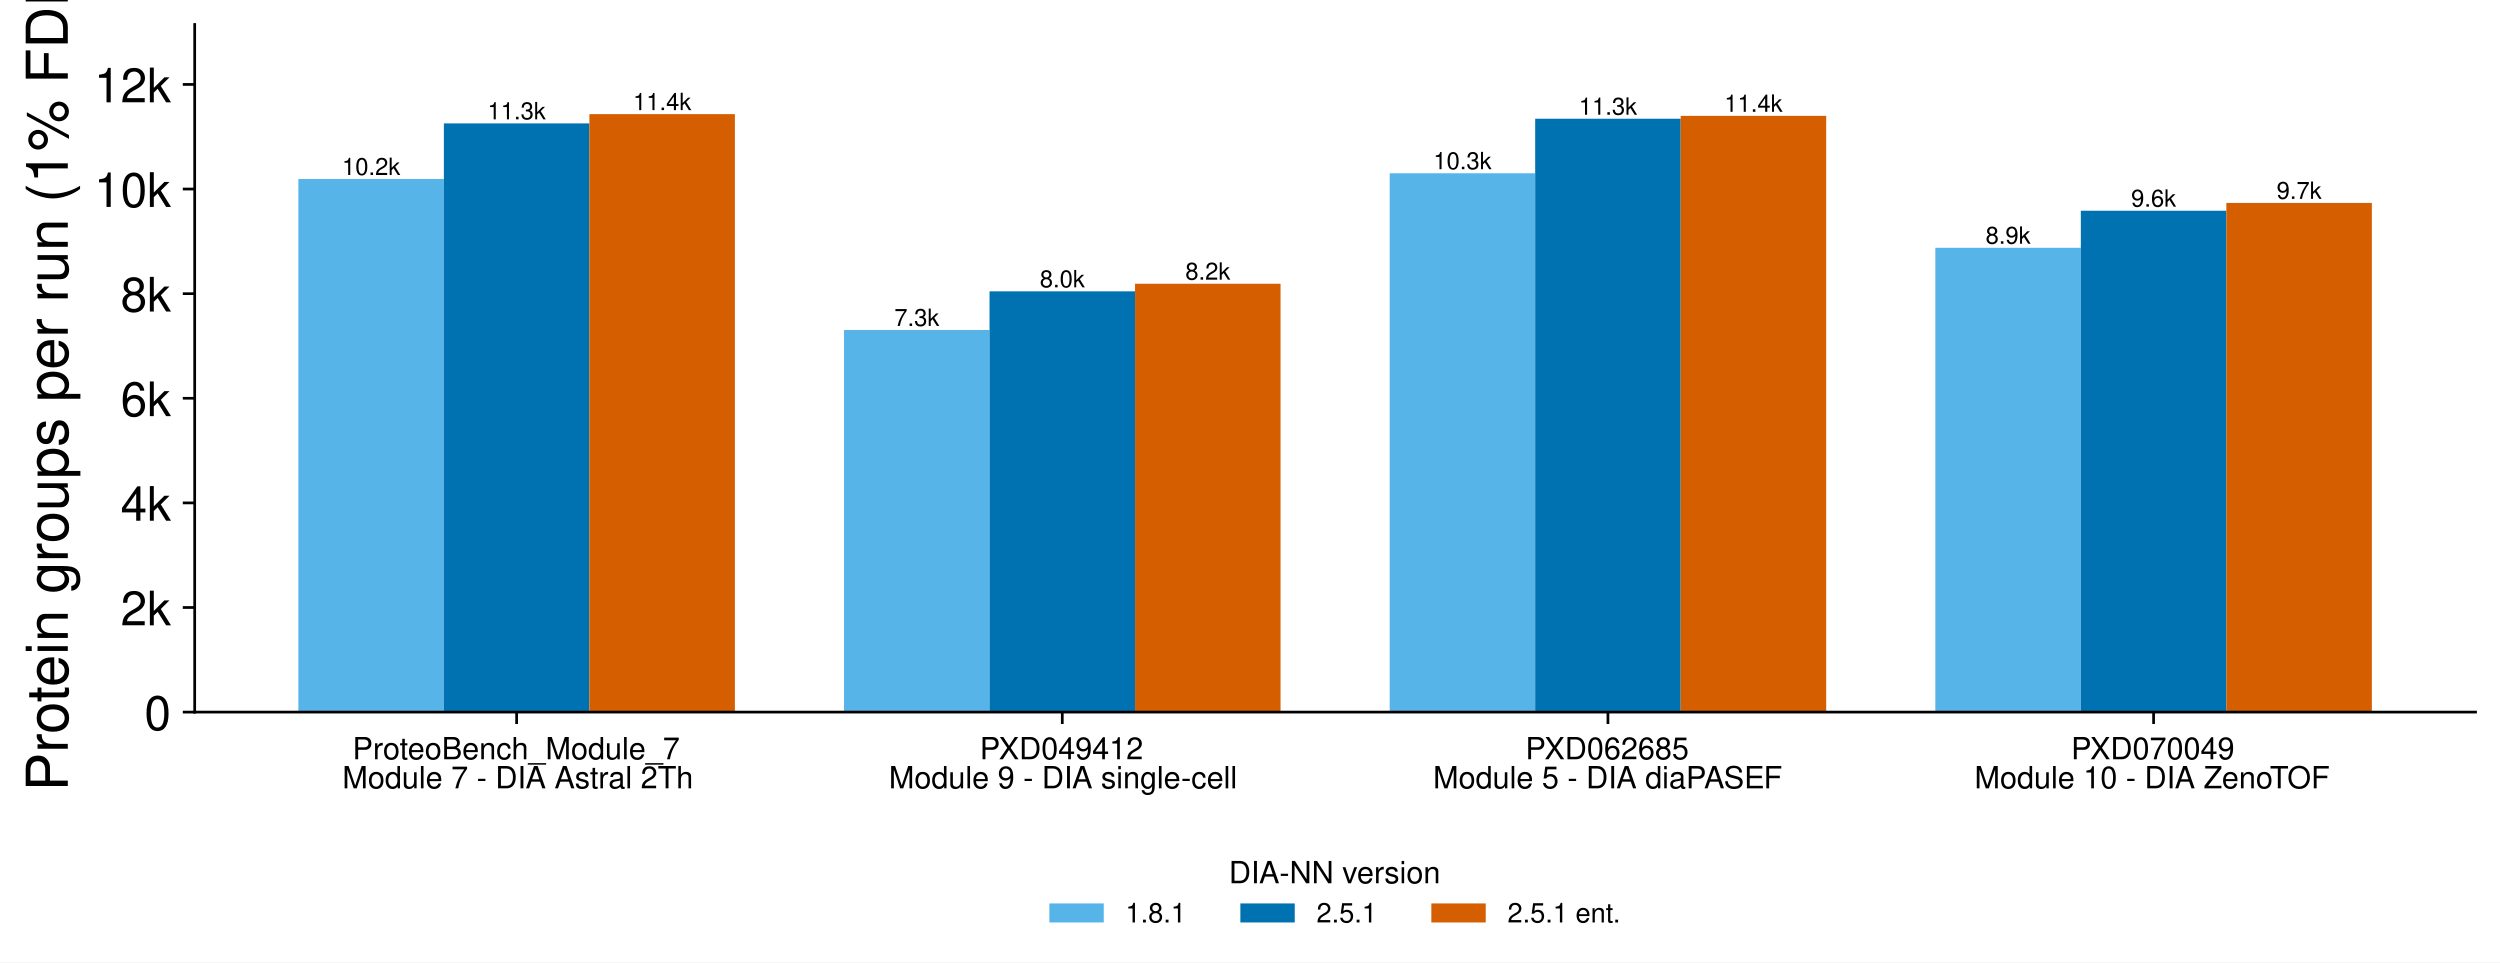
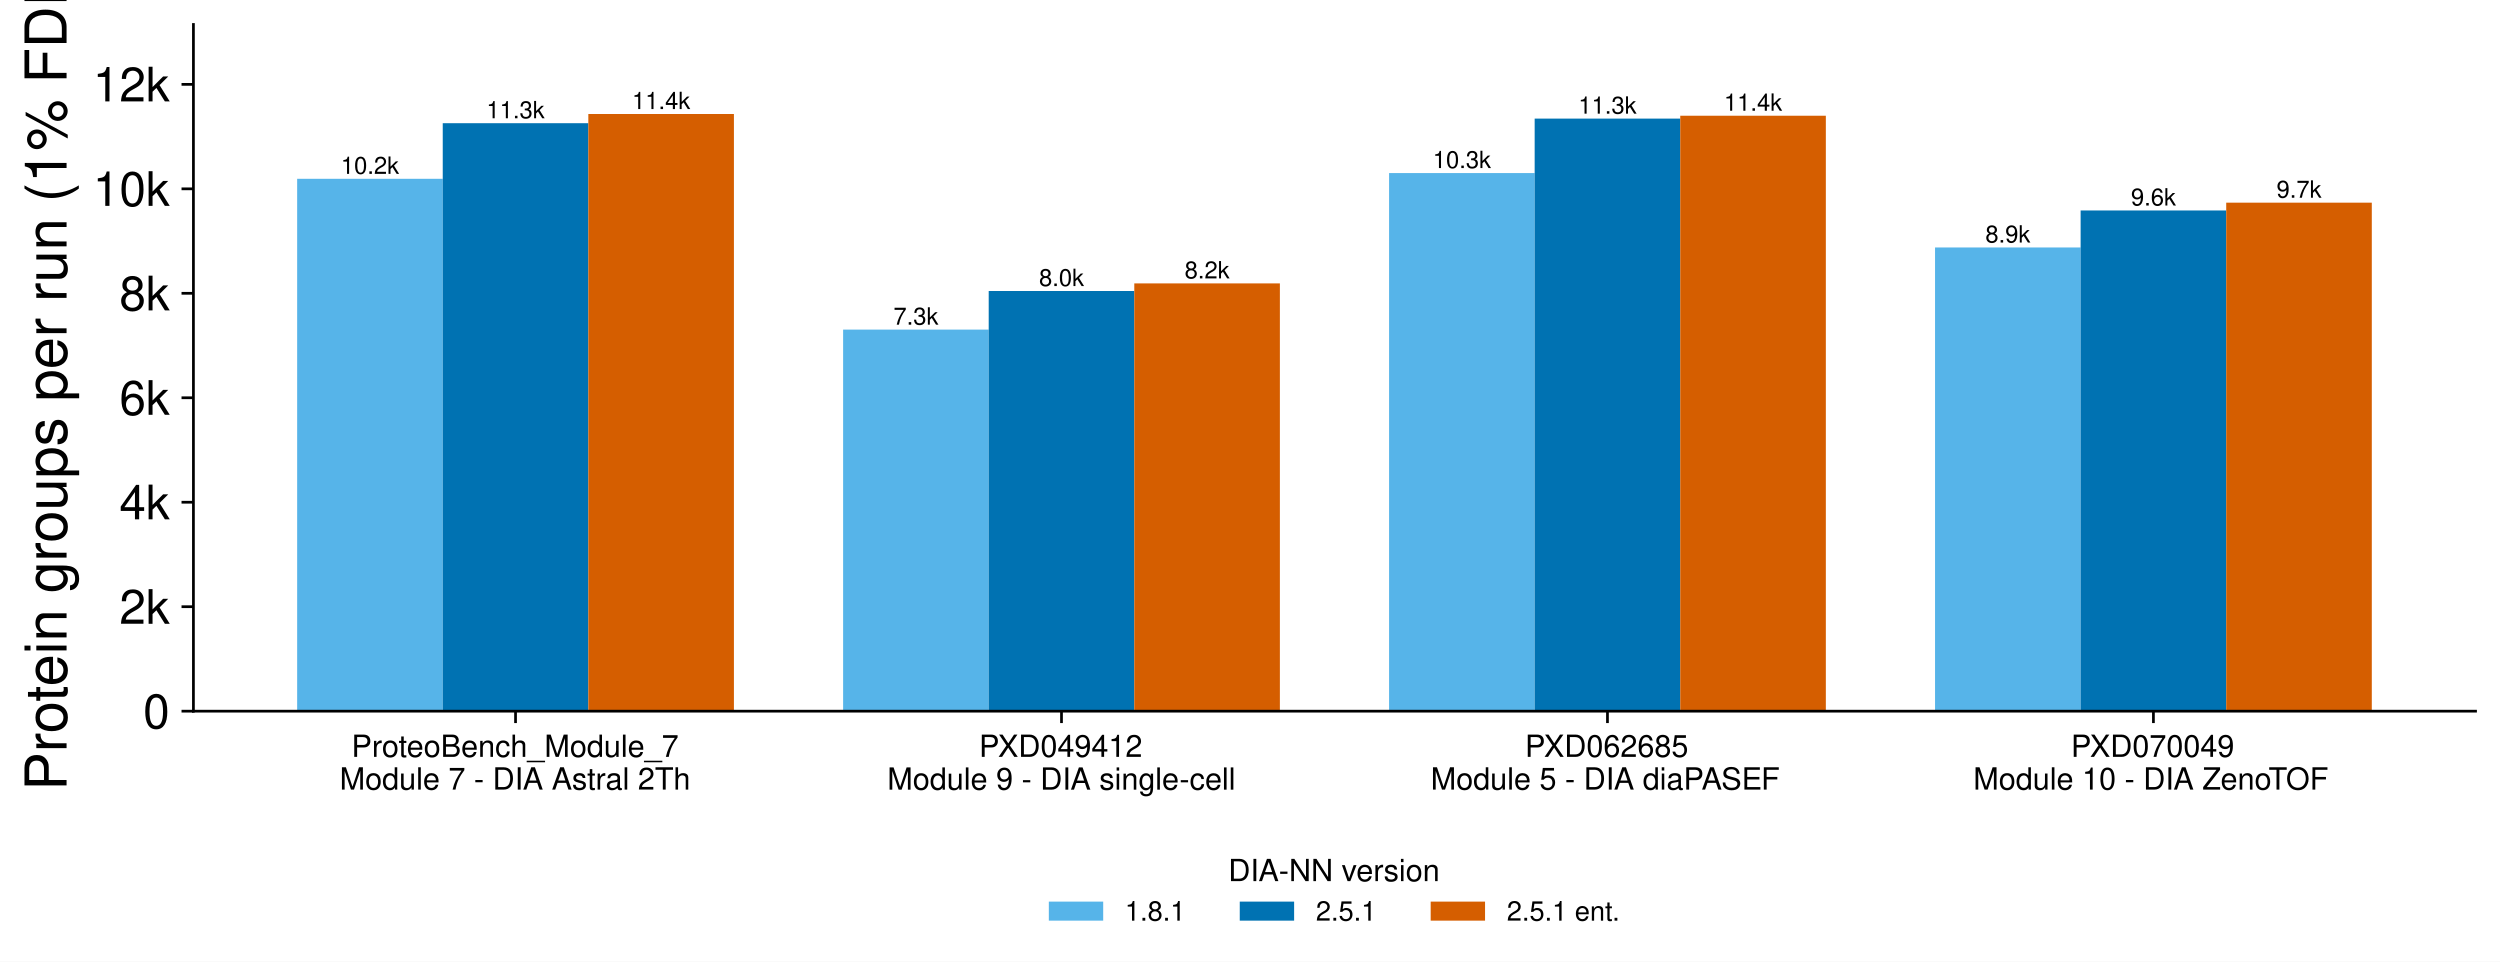
- <svg xmlns="http://www.w3.org/2000/svg" xmlns:xlink="http://www.w3.org/1999/xlink" width="735.532pt" height="283.159pt" viewBox="0 0 735.532 283.159" version="1.1">
+ <svg xmlns="http://www.w3.org/2000/svg" xmlns:xlink="http://www.w3.org/1999/xlink" width="735.776pt" height="283.021pt" viewBox="0 0 735.776 283.021" version="1.1">
  <defs>
    <style type="text/css">*{stroke-linejoin: round; stroke-linecap: butt}</style>
  </defs>
  <g id="figure_1">
    <g id="patch_1">
-       <path d="M 0 283.159  L 735.532 283.159  L 735.532 0  L 0 0  z " style="fill: #ffffff" />
+       <path d="M 0 283.021  L 735.776 283.021  L 735.776 0  L 0 0  z " style="fill: #ffffff" />
    </g>
    <g id="axes_1">
      <g id="patch_2">
-         <path d="M 57.282 209.505  L 728.332 209.505  L 728.332 7.2  L 57.282 7.2  z " style="fill: #ffffff" />
+         <path d="M 56.926 209.304  L 728.576 209.304  L 728.576 7.2  L 56.926 7.2  z " style="fill: #ffffff" />
      </g>
      <g id="patch_3">
-         <path d="M 87.784 209.505  L 130.594 209.505  L 130.594 52.669  L 87.784 52.669  z " clip-path="url(#p0fb512bd03)" style="fill: #56b4e9" />
+         <path d="M 87.455 209.304  L 130.304 209.304  L 130.304 52.624  L 87.455 52.624  z " clip-path="url(#pf541e2c921)" style="fill: #56b4e9" />
      </g>
      <g id="patch_4">
-         <path d="M 248.322 209.505  L 291.133 209.505  L 291.133 97.095  L 248.322 97.095  z " clip-path="url(#p0fb512bd03)" style="fill: #56b4e9" />
+         <path d="M 248.137 209.304  L 290.986 209.304  L 290.986 97.005  L 248.137 97.005  z " clip-path="url(#pf541e2c921)" style="fill: #56b4e9" />
      </g>
      <g id="patch_5">
-         <path d="M 408.861 209.505  L 451.671 209.505  L 451.671 50.976  L 408.861 50.976  z " clip-path="url(#p0fb512bd03)" style="fill: #56b4e9" />
+         <path d="M 408.819 209.304  L 451.668 209.304  L 451.668 50.933  L 408.819 50.933  z " clip-path="url(#pf541e2c921)" style="fill: #56b4e9" />
      </g>
      <g id="patch_6">
-         <path d="M 569.399 209.505  L 612.209 209.505  L 612.209 72.904  L 569.399 72.904  z " clip-path="url(#p0fb512bd03)" style="fill: #56b4e9" />
+         <path d="M 569.501 209.304  L 612.349 209.304  L 612.349 72.839  L 569.501 72.839  z " clip-path="url(#pf541e2c921)" style="fill: #56b4e9" />
      </g>
      <g id="patch_7">
-         <path d="M 130.594 209.505  L 173.405 209.505  L 173.405 36.296  L 130.594 36.296  z " clip-path="url(#p0fb512bd03)" style="fill: #0072b2" />
+         <path d="M 130.304 209.304  L 173.152 209.304  L 173.152 36.267  L 130.304 36.267  z " clip-path="url(#pf541e2c921)" style="fill: #0072b2" />
      </g>
      <g id="patch_8">
-         <path d="M 291.133 209.505  L 333.943 209.505  L 333.943 85.723  L 291.133 85.723  z " clip-path="url(#p0fb512bd03)" style="fill: #0072b2" />
+         <path d="M 290.986 209.304  L 333.834 209.304  L 333.834 85.645  L 290.986 85.645  z " clip-path="url(#pf541e2c921)" style="fill: #0072b2" />
      </g>
      <g id="patch_9">
-         <path d="M 451.671 209.505  L 494.481 209.505  L 494.481 34.942  L 451.671 34.942  z " clip-path="url(#p0fb512bd03)" style="fill: #0072b2" />
+         <path d="M 451.668 209.304  L 494.516 209.304  L 494.516 34.914  L 451.668 34.914  z " clip-path="url(#pf541e2c921)" style="fill: #0072b2" />
      </g>
      <g id="patch_10">
-         <path d="M 612.209 209.505  L 655.019 209.505  L 655.019 61.994  L 612.209 61.994  z " clip-path="url(#p0fb512bd03)" style="fill: #0072b2" />
+         <path d="M 612.349 209.304  L 655.198 209.304  L 655.198 61.94  L 612.349 61.94  z " clip-path="url(#pf541e2c921)" style="fill: #0072b2" />
      </g>
      <g id="patch_11">
-         <path d="M 173.405 209.505  L 216.215 209.505  L 216.215 33.588  L 173.405 33.588  z " clip-path="url(#p0fb512bd03)" style="fill: #d55e00" />
+         <path d="M 173.152 209.304  L 216.001 209.304  L 216.001 33.561  L 173.152 33.561  z " clip-path="url(#pf541e2c921)" style="fill: #d55e00" />
      </g>
      <g id="patch_12">
-         <path d="M 333.943 209.505  L 376.753 209.505  L 376.753 83.476  L 333.943 83.476  z " clip-path="url(#p0fb512bd03)" style="fill: #d55e00" />
+         <path d="M 333.834 209.304  L 376.683 209.304  L 376.683 83.4  L 333.834 83.4  z " clip-path="url(#pf541e2c921)" style="fill: #d55e00" />
      </g>
      <g id="patch_13">
-         <path d="M 494.481 209.505  L 537.291 209.505  L 537.291 34.08  L 494.481 34.08  z " clip-path="url(#p0fb512bd03)" style="fill: #d55e00" />
+         <path d="M 494.516 209.304  L 537.365 209.304  L 537.365 34.053  L 494.516 34.053  z " clip-path="url(#pf541e2c921)" style="fill: #d55e00" />
      </g>
      <g id="patch_14">
-         <path d="M 655.019 209.505  L 697.83 209.505  L 697.83 59.701  L 655.019 59.701  z " clip-path="url(#p0fb512bd03)" style="fill: #d55e00" />
+         <path d="M 655.198 209.304  L 698.046 209.304  L 698.046 59.649  L 655.198 59.649  z " clip-path="url(#pf541e2c921)" style="fill: #d55e00" />
      </g>
      <g id="matplotlib.axis_1">
        <g id="xtick_1">
          <g id="line2d_1">
            <defs>
-               <path id="m12e3b05dff" d="M 0 0  L 0 3.5  " style="stroke: #000000; stroke-width: 0.8" />
+               <path id="m4b35977fa4" d="M 0 0  L 0 3.5  " style="stroke: #000000; stroke-width: 0.8" />
            </defs>
            <g>
-               <use xlink:href="#m12e3b05dff" x="151.999" y="209.505" style="stroke: #000000; stroke-width: 0.8" />
+               <use xlink:href="#m4b35977fa4" x="151.728" y="209.304" style="stroke: #000000; stroke-width: 0.8" />
            </g>
          </g>
          <g id="text_1">
-             <text style="font-size: 9px; font-family: 'Helvetica', 'Arial', 'DejaVu Sans', sans-serif" transform="translate(103.718 223.3894)">ProteoBench_Module_7</text>
-             <text style="font-size: 9px; font-family: 'Helvetica', 'Arial', 'DejaVu Sans', sans-serif" transform="translate(100.7248 231.9367)">Module 7 - DIA Astral 2Th</text>
+             <text style="font-size: 9px; font-family: 'Helvetica', 'Arial', 'DejaVu Sans', sans-serif" transform="translate(103.4467 222.7601)">ProteoBench_Module_7</text>
+             <text style="font-size: 9px; font-family: 'Helvetica', 'Arial', 'DejaVu Sans', sans-serif" transform="translate(99.96134 232.3833)">Module 7 - DIA Astral 2Th</text>
          </g>
        </g>
        <g id="xtick_2">
          <g id="line2d_2">
            <g>
-               <use xlink:href="#m12e3b05dff" x="312.538" y="209.505" style="stroke: #000000; stroke-width: 0.8" />
+               <use xlink:href="#m4b35977fa4" x="312.41" y="209.304" style="stroke: #000000; stroke-width: 0.8" />
            </g>
          </g>
          <g id="text_2">
-             <text style="font-size: 9px; font-family: 'Helvetica', 'Arial', 'DejaVu Sans', sans-serif" transform="translate(288.2701 223.3894)">PXD049412</text>
-             <text style="font-size: 9px; font-family: 'Helvetica', 'Arial', 'DejaVu Sans', sans-serif" transform="translate(261.5155 231.9367)">Module 9 - DIA single-cell</text>
+             <text style="font-size: 9px; font-family: 'Helvetica', 'Arial', 'DejaVu Sans', sans-serif" transform="translate(288.1424 222.7601)">PXD049412</text>
+             <text style="font-size: 9px; font-family: 'Helvetica', 'Arial', 'DejaVu Sans', sans-serif" transform="translate(261.1417 232.4087)">Module 9 - DIA single-cell</text>
          </g>
        </g>
        <g id="xtick_3">
          <g id="line2d_3">
            <g>
-               <use xlink:href="#m12e3b05dff" x="473.076" y="209.505" style="stroke: #000000; stroke-width: 0.8" />
+               <use xlink:href="#m4b35977fa4" x="473.092" y="209.304" style="stroke: #000000; stroke-width: 0.8" />
            </g>
          </g>
          <g id="text_3">
-             <text style="font-size: 9px; font-family: 'Helvetica', 'Arial', 'DejaVu Sans', sans-serif" transform="translate(448.8084 223.3894)">PXD062685</text>
-             <text style="font-size: 9px; font-family: 'Helvetica', 'Arial', 'DejaVu Sans', sans-serif" transform="translate(421.6333 231.9367)">Module 5 - DIA diaPASEF</text>
+             <text style="font-size: 9px; font-family: 'Helvetica', 'Arial', 'DejaVu Sans', sans-serif" transform="translate(448.8242 222.7601)">PXD062685</text>
+             <text style="font-size: 9px; font-family: 'Helvetica', 'Arial', 'DejaVu Sans', sans-serif" transform="translate(421.0711 232.3833)">Module 5 - DIA diaPASEF</text>
          </g>
        </g>
        <g id="xtick_4">
          <g id="line2d_4">
            <g>
-               <use xlink:href="#m12e3b05dff" x="633.614" y="209.505" style="stroke: #000000; stroke-width: 0.8" />
+               <use xlink:href="#m4b35977fa4" x="633.774" y="209.304" style="stroke: #000000; stroke-width: 0.8" />
            </g>
          </g>
          <g id="text_4">
-             <text style="font-size: 9px; font-family: 'Helvetica', 'Arial', 'DejaVu Sans', sans-serif" transform="translate(609.3466 223.3894)">PXD070049</text>
-             <text style="font-size: 9px; font-family: 'Helvetica', 'Arial', 'DejaVu Sans', sans-serif" transform="translate(580.9228 231.9367)">Module 10 - DIA ZenoTOF</text>
+             <text style="font-size: 9px; font-family: 'Helvetica', 'Arial', 'DejaVu Sans', sans-serif" transform="translate(609.506 222.7601)">PXD070049</text>
+             <text style="font-size: 9px; font-family: 'Helvetica', 'Arial', 'DejaVu Sans', sans-serif" transform="translate(580.7573 232.3833)">Module 10 - DIA ZenoTOF</text>
          </g>
        </g>
      </g>
      <g id="matplotlib.axis_2">
        <g id="ytick_1">
          <g id="line2d_5">
            <defs>
-               <path id="m8f1c20f20b" d="M 0 0  L -3.5 0  " style="stroke: #000000; stroke-width: 0.8" />
+               <path id="m84f2585970" d="M 0 0  L -3.5 0  " style="stroke: #000000; stroke-width: 0.8" />
            </defs>
            <g>
-               <use xlink:href="#m8f1c20f20b" x="57.282" y="209.505" style="stroke: #000000; stroke-width: 0.8" />
+               <use xlink:href="#m84f2585970" x="56.926" y="209.304" style="stroke: #000000; stroke-width: 0.8" />
            </g>
          </g>
          <g id="text_5">
-             <text style="font-size: 14px; font-family: 'Helvetica', 'Arial', 'DejaVu Sans', sans-serif; text-anchor: end" x="50.282" y="214.755" transform="rotate(-0 50.28187 214.7553)">0</text>
+             <text style="font-size: 14px; font-family: 'Helvetica', 'Arial', 'DejaVu Sans', sans-serif; text-anchor: end" x="49.926" y="214.325" transform="rotate(-0 49.92594 214.3254)">0</text>
          </g>
        </g>
        <g id="ytick_2">
          <g id="line2d_6">
            <g>
-               <use xlink:href="#m8f1c20f20b" x="57.282" y="178.729" style="stroke: #000000; stroke-width: 0.8" />
+               <use xlink:href="#m84f2585970" x="56.926" y="178.558" style="stroke: #000000; stroke-width: 0.8" />
            </g>
          </g>
          <g id="text_6">
-             <text style="font-size: 14px; font-family: 'Helvetica', 'Arial', 'DejaVu Sans', sans-serif; text-anchor: end" x="50.282" y="183.979" transform="rotate(-0 50.28187 183.979)">2k</text>
+             <text style="font-size: 14px; font-family: 'Helvetica', 'Arial', 'DejaVu Sans', sans-serif; text-anchor: end" x="49.926" y="183.58" transform="rotate(-0 49.92594 183.5797)">2k</text>
          </g>
        </g>
        <g id="ytick_3">
          <g id="line2d_7">
            <g>
-               <use xlink:href="#m8f1c20f20b" x="57.282" y="147.953" style="stroke: #000000; stroke-width: 0.8" />
+               <use xlink:href="#m84f2585970" x="56.926" y="147.813" style="stroke: #000000; stroke-width: 0.8" />
            </g>
          </g>
          <g id="text_7">
-             <text style="font-size: 14px; font-family: 'Helvetica', 'Arial', 'DejaVu Sans', sans-serif; text-anchor: end" x="50.282" y="153.203" transform="rotate(-0 50.28187 153.2026)">4k</text>
+             <text style="font-size: 14px; font-family: 'Helvetica', 'Arial', 'DejaVu Sans', sans-serif; text-anchor: end" x="49.926" y="152.834" transform="rotate(-0 49.92594 152.8339)">4k</text>
          </g>
        </g>
        <g id="ytick_4">
          <g id="line2d_8">
            <g>
-               <use xlink:href="#m8f1c20f20b" x="57.282" y="117.176" style="stroke: #000000; stroke-width: 0.8" />
+               <use xlink:href="#m84f2585970" x="56.926" y="117.067" style="stroke: #000000; stroke-width: 0.8" />
            </g>
          </g>
          <g id="text_8">
-             <text style="font-size: 14px; font-family: 'Helvetica', 'Arial', 'DejaVu Sans', sans-serif; text-anchor: end" x="50.282" y="122.426" transform="rotate(-0 50.28187 122.4262)">6k</text>
+             <text style="font-size: 14px; font-family: 'Helvetica', 'Arial', 'DejaVu Sans', sans-serif; text-anchor: end" x="49.926" y="122.088" transform="rotate(-0 49.92594 122.0882)">6k</text>
          </g>
        </g>
        <g id="ytick_5">
          <g id="line2d_9">
            <g>
-               <use xlink:href="#m8f1c20f20b" x="57.282" y="86.4" style="stroke: #000000; stroke-width: 0.8" />
+               <use xlink:href="#m84f2585970" x="56.926" y="86.321" style="stroke: #000000; stroke-width: 0.8" />
            </g>
          </g>
          <g id="text_9">
-             <text style="font-size: 14px; font-family: 'Helvetica', 'Arial', 'DejaVu Sans', sans-serif; text-anchor: end" x="50.282" y="91.65" transform="rotate(-0 50.28187 91.64989)">8k</text>
+             <text style="font-size: 14px; font-family: 'Helvetica', 'Arial', 'DejaVu Sans', sans-serif; text-anchor: end" x="49.926" y="91.342" transform="rotate(-0 49.92594 91.34247)">8k</text>
          </g>
        </g>
        <g id="ytick_6">
          <g id="line2d_10">
            <g>
-               <use xlink:href="#m8f1c20f20b" x="57.282" y="55.624" style="stroke: #000000; stroke-width: 0.8" />
+               <use xlink:href="#m84f2585970" x="56.926" y="55.575" style="stroke: #000000; stroke-width: 0.8" />
            </g>
          </g>
          <g id="text_10">
-             <text style="font-size: 14px; font-family: 'Helvetica', 'Arial', 'DejaVu Sans', sans-serif; text-anchor: end" x="50.282" y="60.874" transform="rotate(-0 50.28187 60.87353)">10k</text>
+             <text style="font-size: 14px; font-family: 'Helvetica', 'Arial', 'DejaVu Sans', sans-serif; text-anchor: end" x="49.926" y="60.597" transform="rotate(-0 49.92594 60.59674)">10k</text>
          </g>
        </g>
        <g id="ytick_7">
          <g id="line2d_11">
            <g>
-               <use xlink:href="#m8f1c20f20b" x="57.282" y="24.847" style="stroke: #000000; stroke-width: 0.8" />
+               <use xlink:href="#m84f2585970" x="56.926" y="24.83" style="stroke: #000000; stroke-width: 0.8" />
            </g>
          </g>
          <g id="text_11">
-             <text style="font-size: 14px; font-family: 'Helvetica', 'Arial', 'DejaVu Sans', sans-serif; text-anchor: end" x="50.282" y="30.097" transform="rotate(-0 50.28187 30.09717)">12k</text>
+             <text style="font-size: 14px; font-family: 'Helvetica', 'Arial', 'DejaVu Sans', sans-serif; text-anchor: end" x="49.926" y="29.851" transform="rotate(-0 49.92594 29.85101)">12k</text>
          </g>
        </g>
        <g id="text_12">
-           <text style="font-size: 17px; font-family: 'Helvetica', 'Arial', 'DejaVu Sans', sans-serif; text-anchor: middle" x="19.95" y="108.353" transform="rotate(-90 19.95 108.3527)">Protein groups per run (1% FDR)</text>
+           <text style="font-size: 17px; font-family: 'Helvetica', 'Arial', 'DejaVu Sans', sans-serif; text-anchor: middle" x="19.594" y="108.252" transform="rotate(-90 19.59406 108.252)">Protein groups per run (1% FDR)</text>
        </g>
      </g>
      <g id="patch_15">
-         <path d="M 57.282 209.505  L 57.282 7.2  " style="fill: none; stroke: #000000; stroke-width: 0.8; stroke-linejoin: miter; stroke-linecap: square" />
+         <path d="M 56.926 209.304  L 56.926 7.2  " style="fill: none; stroke: #000000; stroke-width: 0.8; stroke-linejoin: miter; stroke-linecap: square" />
      </g>
      <g id="patch_16">
-         <path d="M 57.282 209.505  L 728.332 209.505  " style="fill: none; stroke: #000000; stroke-width: 0.8; stroke-linejoin: miter; stroke-linecap: square" />
+         <path d="M 56.926 209.304  L 728.576 209.304  " style="fill: none; stroke: #000000; stroke-width: 0.8; stroke-linejoin: miter; stroke-linecap: square" />
      </g>
      <g id="text_13">
-         <text style="font-size: 7px; font-family: 'Helvetica', 'Arial', 'DejaVu Sans', sans-serif; text-anchor: middle" x="109.189" y="51.48" transform="rotate(-0 109.1893 51.47954)">10.2k</text>
+         <text style="font-size: 7px; font-family: 'Helvetica', 'Arial', 'DejaVu Sans', sans-serif; text-anchor: middle" x="108.88" y="51.165" transform="rotate(-0 108.8797 51.16468)">10.2k</text>
      </g>
      <g id="text_14">
-         <text style="font-size: 7px; font-family: 'Helvetica', 'Arial', 'DejaVu Sans', sans-serif; text-anchor: middle" x="269.728" y="95.905" transform="rotate(-0 269.7275 95.90522)">7.3k</text>
+         <text style="font-size: 7px; font-family: 'Helvetica', 'Arial', 'DejaVu Sans', sans-serif; text-anchor: middle" x="269.562" y="95.546" transform="rotate(-0 269.5615 95.54615)">7.3k</text>
      </g>
      <g id="text_15">
-         <text style="font-size: 7px; font-family: 'Helvetica', 'Arial', 'DejaVu Sans', sans-serif; text-anchor: middle" x="430.266" y="49.787" transform="rotate(-0 430.2658 49.78684)">10.3k</text>
+         <text style="font-size: 7px; font-family: 'Helvetica', 'Arial', 'DejaVu Sans', sans-serif; text-anchor: middle" x="430.243" y="49.474" transform="rotate(-0 430.2434 49.47367)">10.3k</text>
      </g>
      <g id="text_16">
-         <text style="font-size: 7px; font-family: 'Helvetica', 'Arial', 'DejaVu Sans', sans-serif; text-anchor: middle" x="590.804" y="71.715" transform="rotate(-0 590.8041 71.715)">8.9k</text>
+         <text style="font-size: 7px; font-family: 'Helvetica', 'Arial', 'DejaVu Sans', sans-serif; text-anchor: middle" x="590.925" y="71.38" transform="rotate(-0 590.9252 71.38)">8.9k</text>
      </g>
      <g id="text_17">
-         <text style="font-size: 7px; font-family: 'Helvetica', 'Arial', 'DejaVu Sans', sans-serif; text-anchor: middle" x="151.999" y="35.107" transform="rotate(-0 151.9995 35.10652)">11.3k</text>
+         <text style="font-size: 7px; font-family: 'Helvetica', 'Arial', 'DejaVu Sans', sans-serif; text-anchor: middle" x="151.728" y="34.808" transform="rotate(-0 151.7282 34.80795)">11.3k</text>
      </g>
      <g id="text_18">
-         <text style="font-size: 7px; font-family: 'Helvetica', 'Arial', 'DejaVu Sans', sans-serif; text-anchor: middle" x="312.538" y="84.533" transform="rotate(-0 312.5377 84.53335)">8.0k</text>
+         <text style="font-size: 7px; font-family: 'Helvetica', 'Arial', 'DejaVu Sans', sans-serif; text-anchor: middle" x="312.41" y="84.186" transform="rotate(-0 312.41 84.1856)">8.0k</text>
      </g>
      <g id="text_19">
-         <text style="font-size: 7px; font-family: 'Helvetica', 'Arial', 'DejaVu Sans', sans-serif; text-anchor: middle" x="473.076" y="33.752" transform="rotate(-0 473.076 33.75236)">11.3k</text>
+         <text style="font-size: 7px; font-family: 'Helvetica', 'Arial', 'DejaVu Sans', sans-serif; text-anchor: middle" x="473.092" y="33.455" transform="rotate(-0 473.0918 33.45514)">11.3k</text>
      </g>
      <g id="text_20">
-         <text style="font-size: 7px; font-family: 'Helvetica', 'Arial', 'DejaVu Sans', sans-serif; text-anchor: middle" x="633.614" y="60.805" transform="rotate(-0 633.6143 60.80478)">9.6k</text>
+         <text style="font-size: 7px; font-family: 'Helvetica', 'Arial', 'DejaVu Sans', sans-serif; text-anchor: middle" x="633.774" y="60.481" transform="rotate(-0 633.7737 60.48064)">9.6k</text>
      </g>
      <g id="text_21">
-         <text style="font-size: 7px; font-family: 'Helvetica', 'Arial', 'DejaVu Sans', sans-serif; text-anchor: middle" x="194.81" y="32.398" transform="rotate(-0 194.8097 32.3982)">11.4k</text>
+         <text style="font-size: 7px; font-family: 'Helvetica', 'Arial', 'DejaVu Sans', sans-serif; text-anchor: middle" x="194.577" y="32.102" transform="rotate(-0 194.5767 32.10233)">11.4k</text>
      </g>
      <g id="text_22">
-         <text style="font-size: 7px; font-family: 'Helvetica', 'Arial', 'DejaVu Sans', sans-serif; text-anchor: middle" x="355.348" y="82.287" transform="rotate(-0 355.3479 82.28668)">8.2k</text>
+         <text style="font-size: 7px; font-family: 'Helvetica', 'Arial', 'DejaVu Sans', sans-serif; text-anchor: middle" x="355.259" y="81.941" transform="rotate(-0 355.2585 81.94116)">8.2k</text>
      </g>
      <g id="text_23">
-         <text style="font-size: 7px; font-family: 'Helvetica', 'Arial', 'DejaVu Sans', sans-serif; text-anchor: middle" x="515.886" y="32.891" transform="rotate(-0 515.8862 32.89062)">11.4k</text>
+         <text style="font-size: 7px; font-family: 'Helvetica', 'Arial', 'DejaVu Sans', sans-serif; text-anchor: middle" x="515.94" y="32.594" transform="rotate(-0 515.9403 32.59426)">11.4k</text>
      </g>
      <g id="text_24">
-         <text style="font-size: 7px; font-family: 'Helvetica', 'Arial', 'DejaVu Sans', sans-serif; text-anchor: middle" x="676.424" y="58.512" transform="rotate(-0 676.4245 58.51194)">9.7k</text>
+         <text style="font-size: 7px; font-family: 'Helvetica', 'Arial', 'DejaVu Sans', sans-serif; text-anchor: middle" x="676.622" y="58.19" transform="rotate(-0 676.6222 58.19008)">9.7k</text>
      </g>
      <g id="legend_1">
        <g id="text_25">
-           <text style="font-size: 9px; font-family: 'Helvetica', 'Arial', 'DejaVu Sans', sans-serif; text-anchor: start" x="361.552" y="259.87" transform="rotate(-0 361.5516 259.8703)">DIA-NN version</text>
+           <text style="font-size: 9px; font-family: 'Helvetica', 'Arial', 'DejaVu Sans', sans-serif; text-anchor: start" x="361.496" y="259.339" transform="rotate(-0 361.4956 259.3388)">DIA-NN version</text>
        </g>
        <g id="patch_17">
-           <path d="M 308.738 271.4  L 324.738 271.4  L 324.738 265.8  L 308.738 265.8  z " style="fill: #56b4e9" />
+           <path d="M 308.682 270.954  L 324.682 270.954  L 324.682 265.354  L 308.682 265.354  z " style="fill: #56b4e9" />
        </g>
        <g id="text_26">
-           <text style="font-size: 8px; font-family: 'Helvetica', 'Arial', 'DejaVu Sans', sans-serif; text-anchor: start" x="331.137" y="271.4" transform="rotate(-0 331.1375 271.3996)">1.8.1</text>
+           <text style="font-size: 8px; font-family: 'Helvetica', 'Arial', 'DejaVu Sans', sans-serif; text-anchor: start" x="331.082" y="270.954" transform="rotate(-0 331.0816 270.9535)">1.8.1</text>
        </g>
        <g id="patch_18">
-           <path d="M 364.929 271.4  L 380.929 271.4  L 380.929 265.8  L 364.929 265.8  z " style="fill: #0072b2" />
+           <path d="M 364.873 270.954  L 380.873 270.954  L 380.873 265.354  L 364.873 265.354  z " style="fill: #0072b2" />
        </g>
        <g id="text_27">
-           <text style="font-size: 8px; font-family: 'Helvetica', 'Arial', 'DejaVu Sans', sans-serif; text-anchor: start" x="387.329" y="271.4" transform="rotate(-0 387.3288 271.3996)">2.5.1</text>
+           <text style="font-size: 8px; font-family: 'Helvetica', 'Arial', 'DejaVu Sans', sans-serif; text-anchor: start" x="387.273" y="270.954" transform="rotate(-0 387.2728 270.9535)">2.5.1</text>
        </g>
        <g id="patch_19">
-           <path d="M 421.12 271.4  L 437.12 271.4  L 437.12 265.8  L 421.12 265.8  z " style="fill: #d55e00" />
+           <path d="M 421.064 270.954  L 437.064 270.954  L 437.064 265.354  L 421.064 265.354  z " style="fill: #d55e00" />
        </g>
        <g id="text_28">
-           <text style="font-size: 8px; font-family: 'Helvetica', 'Arial', 'DejaVu Sans', sans-serif; text-anchor: start" x="443.52" y="271.4" transform="rotate(-0 443.52 271.3996)">2.5.1 ent.</text>
+           <text style="font-size: 8px; font-family: 'Helvetica', 'Arial', 'DejaVu Sans', sans-serif; text-anchor: start" x="443.464" y="270.954" transform="rotate(-0 443.4641 270.9535)">2.5.1 ent.</text>
        </g>
      </g>
    </g>
  </g>
  <defs>
-     <clipPath id="p0fb512bd03">
-       <rect x="57.282" y="7.2" width="671.05" height="202.305" />
+     <clipPath id="pf541e2c921">
+       <rect x="56.926" y="7.2" width="671.65" height="202.104" />
    </clipPath>
  </defs>
</svg>
